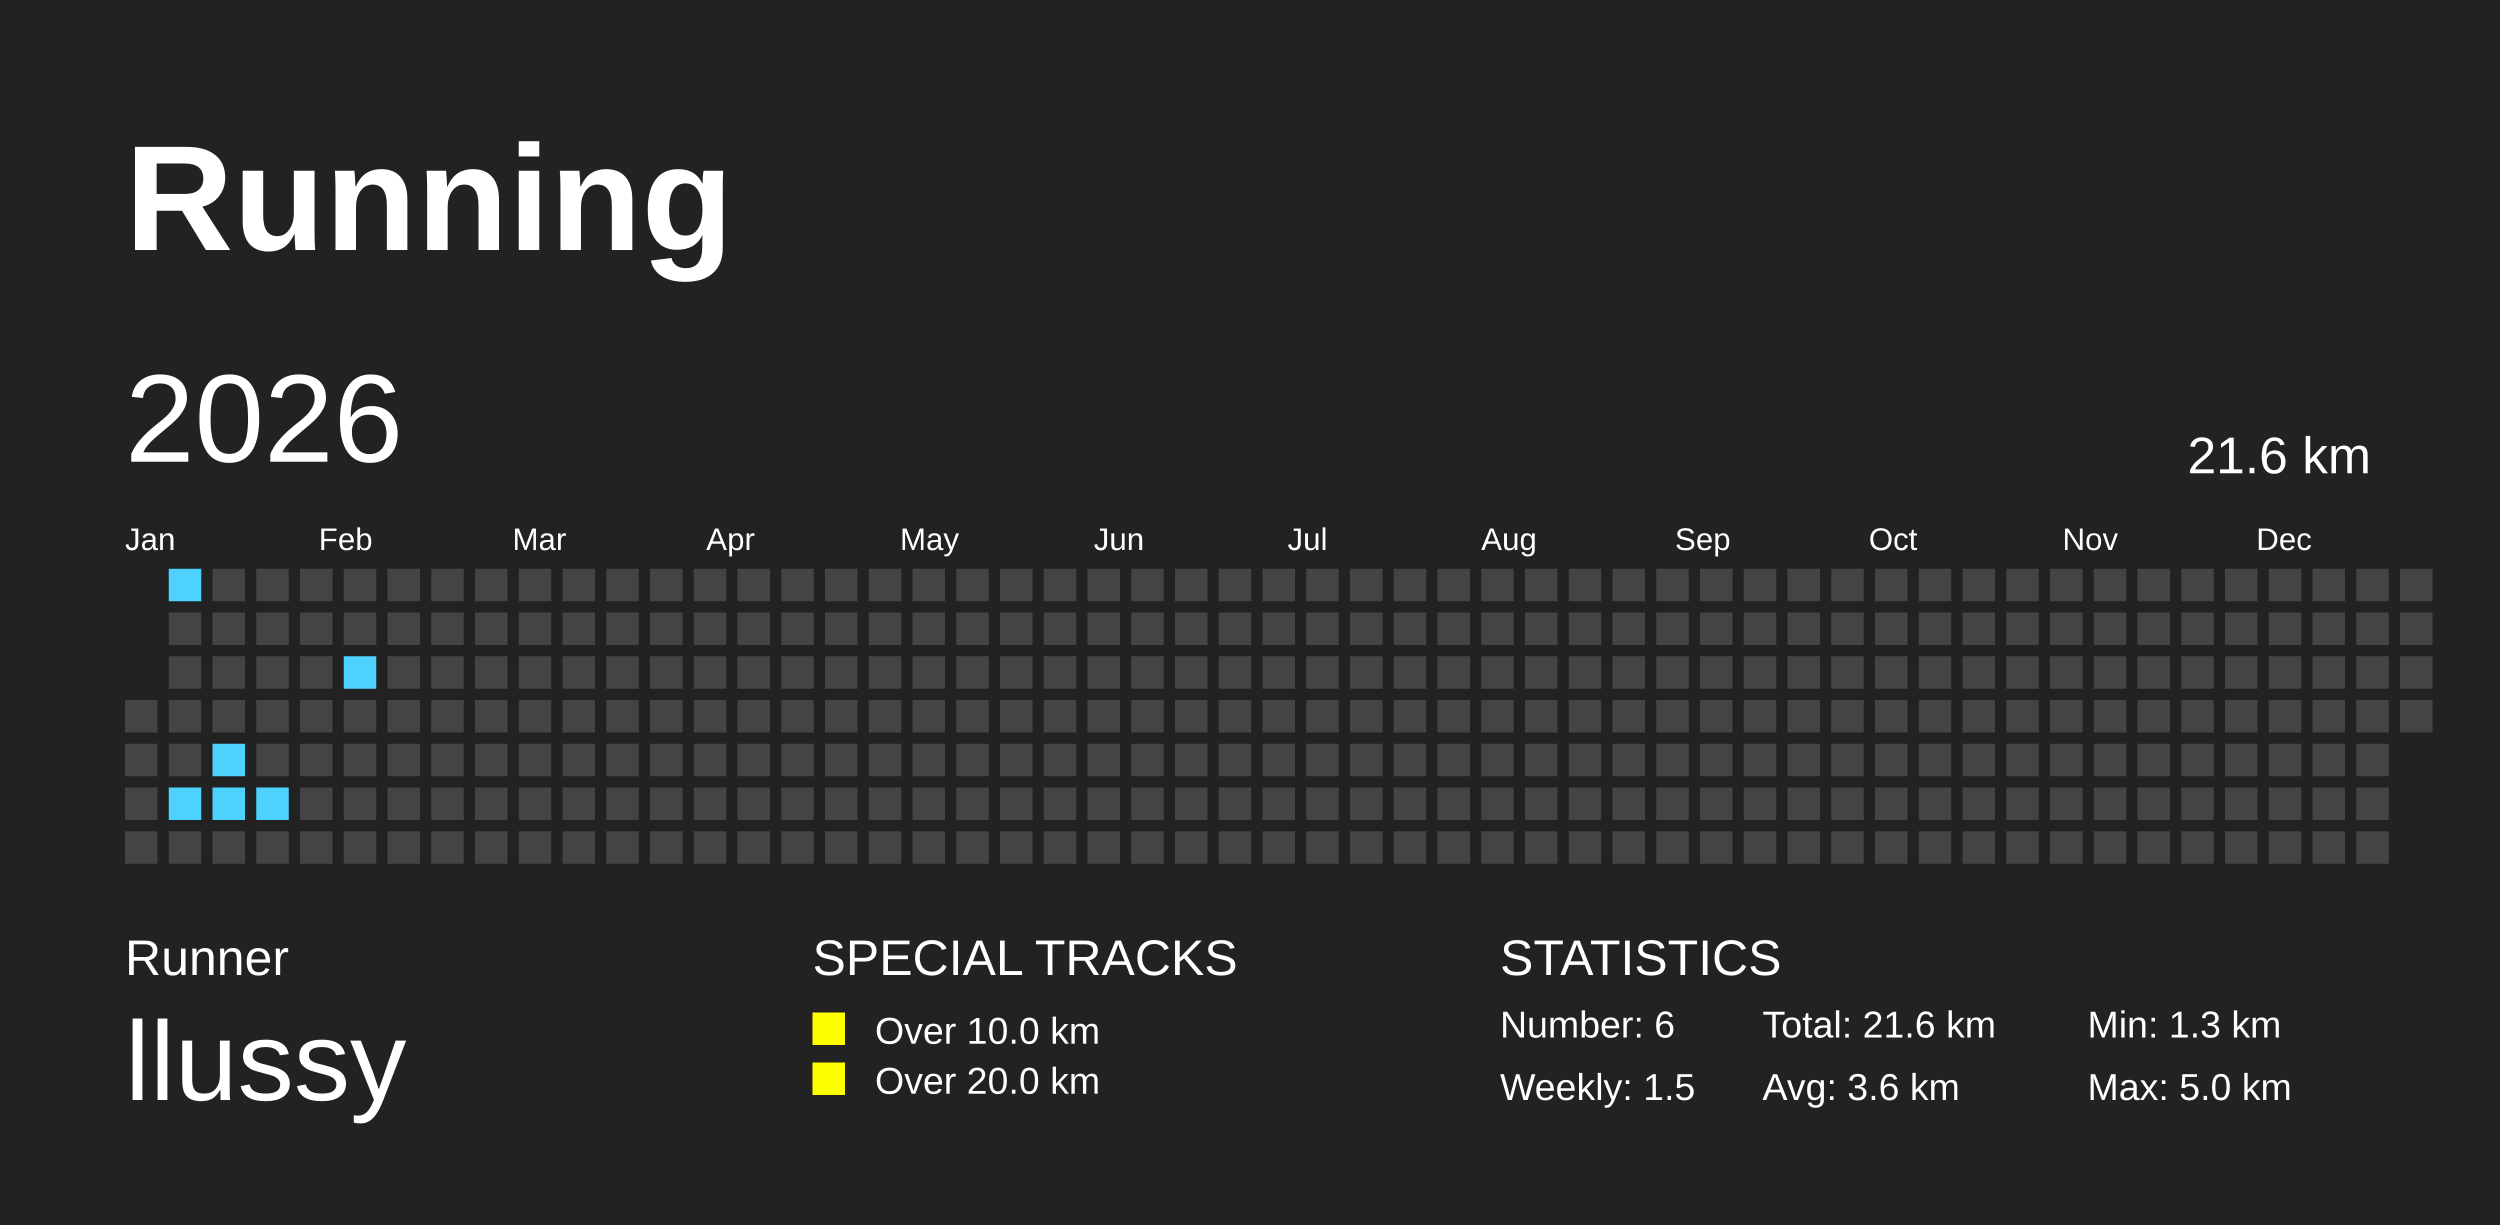
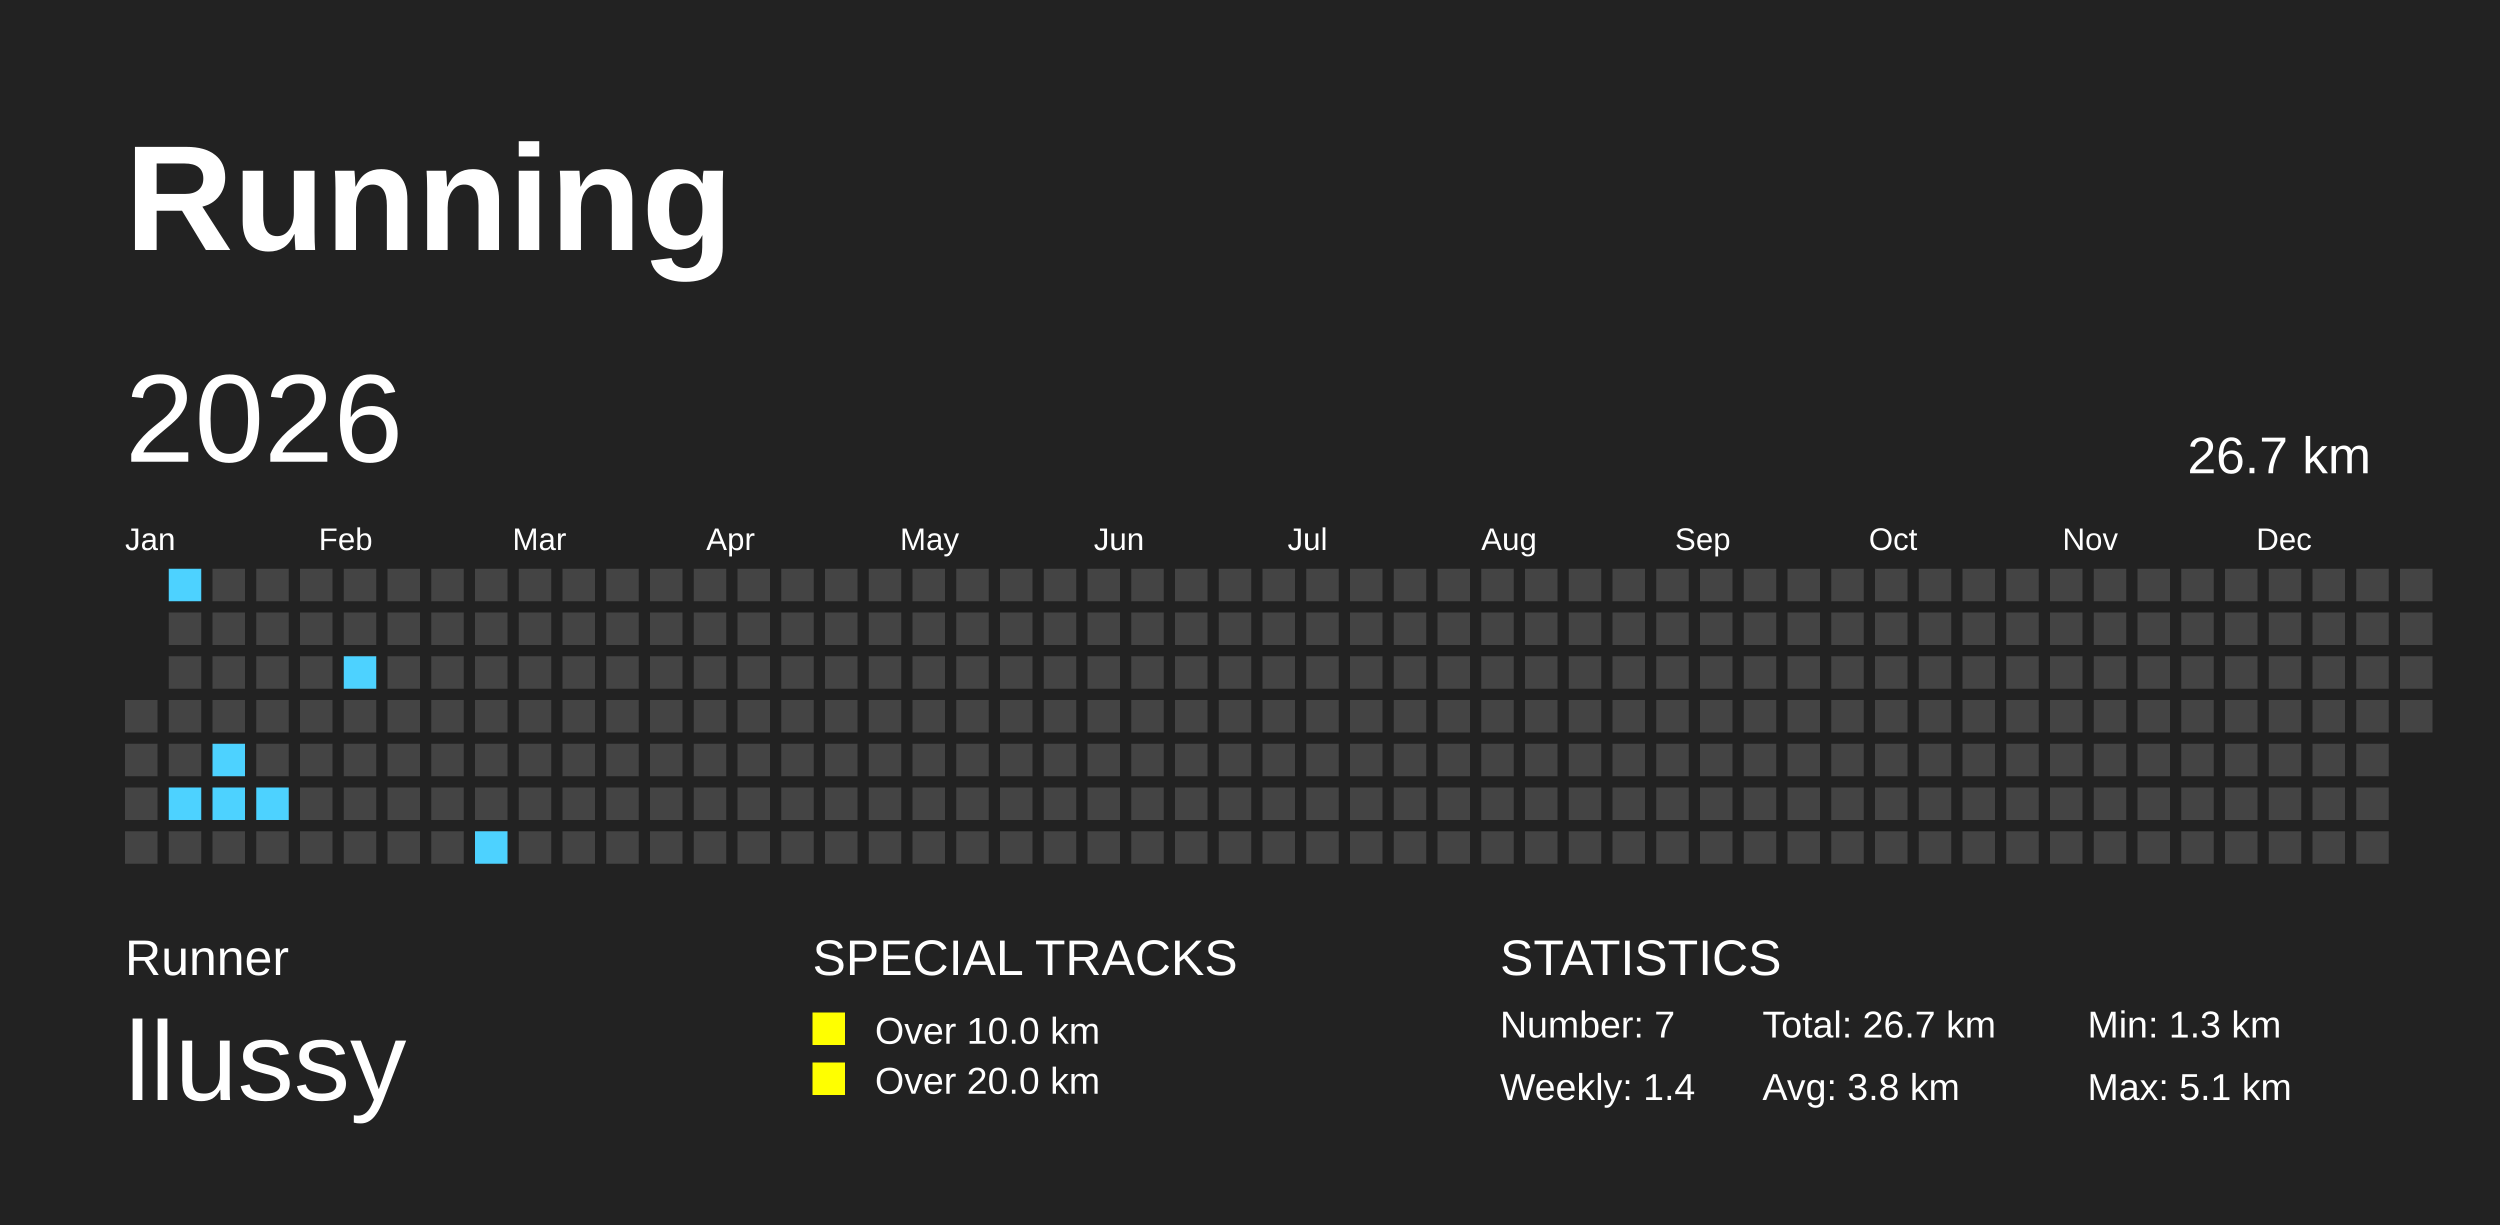
<svg xmlns="http://www.w3.org/2000/svg" baseProfile="full" height="98mm" version="1.1" viewBox="0,0,200,98" width="200mm">
  <defs />
  <rect fill="#222222" height="98" width="200" x="0" y="0" />
  <text fill="#FFFFFF" style="font-size:12px; font-family:Arial; font-weight:bold;" x="10" y="20">Running</text>
  <text fill="#FFFFFF" style="font-size:4px; font-family:Arial" x="10" y="78">Runner</text>
  <text fill="#FFFFFF" style="font-size:9px; font-family:Arial" x="10" y="88">llussy</text>
  <text fill="#FFFFFF" style="font-size:4px; font-family:Arial" x="65" y="78">SPECIAL TRACKS</text>
  <rect fill="#FFFF00" height="2.6" width="2.6" x="65" y="81" />
  <text fill="#FFFFFF" style="font-size:3px; font-family:Arial" x="70" y="83.5">Over 10.0 km</text>
  <rect fill="#FFFF00" height="2.6" width="2.6" x="65" y="85" />
  <text fill="#FFFFFF" style="font-size:3px; font-family:Arial" x="70" y="87.5">Over 20.0 km</text>
  <text fill="#FFFFFF" style="font-size:4px; font-family:Arial" x="120" y="78">STATISTICS</text>
-   <text fill="#FFFFFF" style="font-size:3px; font-family:Arial" x="120" y="83">Number: 6</text>
-   <text fill="#FFFFFF" style="font-size:3px; font-family:Arial" x="120" y="88">Weekly: 1.5</text>
-   <text fill="#FFFFFF" style="font-size:3px; font-family:Arial" x="141" y="83">Total: 21.6 km</text>
-   <text fill="#FFFFFF" style="font-size:3px; font-family:Arial" x="141" y="88">Avg: 3.6 km</text>
+   <text fill="#FFFFFF" style="font-size:3px; font-family:Arial" x="120" y="83">Number: 7</text>
+   <text fill="#FFFFFF" style="font-size:3px; font-family:Arial" x="120" y="88">Weekly: 1.4</text>
+   <text fill="#FFFFFF" style="font-size:3px; font-family:Arial" x="141" y="83">Total: 26.7 km</text>
+   <text fill="#FFFFFF" style="font-size:3px; font-family:Arial" x="141" y="88">Avg: 3.8 km</text>
  <text fill="#FFFFFF" style="font-size:3px; font-family:Arial" x="167" y="83">Min: 1.3 km</text>
-   <text fill="#FFFFFF" style="font-size:3px; font-family:Arial" x="167" y="88">Max: 5.0 km</text>
+   <text fill="#FFFFFF" style="font-size:3px; font-family:Arial" x="167" y="88">Max: 5.1 km</text>
  <text dominant-baseline="hanging" fill="#FFFFFF" style="font-size:10.0px; font-family:Arial;" x="10" y="30">2026</text>
-   <text dominant-baseline="hanging" fill="#FFFFFF" style="font-size:4.125px; font-family:Arial;" x="175" y="35">21.6 km</text>
+   <text dominant-baseline="hanging" fill="#FFFFFF" style="font-size:4.125px; font-family:Arial;" x="175" y="35">26.7 km</text>
  <text fill="#FFFFFF" style="font-size:2.5px; font-family:Arial" x="10.0" y="44">Jan</text>
  <text fill="#FFFFFF" style="font-size:2.5px; font-family:Arial" x="25.5" y="44">Feb</text>
  <text fill="#FFFFFF" style="font-size:2.5px; font-family:Arial" x="41.0" y="44">Mar</text>
  <text fill="#FFFFFF" style="font-size:2.5px; font-family:Arial" x="56.5" y="44">Apr</text>
  <text fill="#FFFFFF" style="font-size:2.5px; font-family:Arial" x="72.0" y="44">May</text>
  <text fill="#FFFFFF" style="font-size:2.5px; font-family:Arial" x="87.5" y="44">Jun</text>
  <text fill="#FFFFFF" style="font-size:2.5px; font-family:Arial" x="103.0" y="44">Jul</text>
  <text fill="#FFFFFF" style="font-size:2.5px; font-family:Arial" x="118.5" y="44">Aug</text>
  <text fill="#FFFFFF" style="font-size:2.5px; font-family:Arial" x="134.0" y="44">Sep</text>
  <text fill="#FFFFFF" style="font-size:2.5px; font-family:Arial" x="149.5" y="44">Oct</text>
  <text fill="#FFFFFF" style="font-size:2.5px; font-family:Arial" x="165.0" y="44">Nov</text>
  <text fill="#FFFFFF" style="font-size:2.5px; font-family:Arial" x="180.5" y="44">Dec</text>
  <rect fill="#444444" height="2.6" width="2.6" x="10.0" y="56.0" />
  <rect fill="#444444" height="2.6" width="2.6" x="10.0" y="59.5" />
  <rect fill="#444444" height="2.6" width="2.6" x="10.0" y="63.0" />
  <rect fill="#444444" height="2.6" width="2.6" x="10.0" y="66.5" />
  <rect fill="#4DD2FF" height="2.6" width="2.6" x="13.5" y="45.5" />
  <rect fill="#444444" height="2.6" width="2.6" x="13.5" y="49.0" />
  <rect fill="#444444" height="2.6" width="2.6" x="13.5" y="52.5" />
  <rect fill="#444444" height="2.6" width="2.6" x="13.5" y="56.0" />
  <rect fill="#444444" height="2.6" width="2.6" x="13.5" y="59.5" />
  <rect fill="#4DD2FF" height="2.6" width="2.6" x="13.5" y="63.0" />
  <rect fill="#444444" height="2.6" width="2.6" x="13.5" y="66.5" />
  <rect fill="#444444" height="2.6" width="2.6" x="17.0" y="45.5" />
  <rect fill="#444444" height="2.6" width="2.6" x="17.0" y="49.0" />
  <rect fill="#444444" height="2.6" width="2.6" x="17.0" y="52.5" />
  <rect fill="#444444" height="2.6" width="2.6" x="17.0" y="56.0" />
  <rect fill="#4DD2FF" height="2.6" width="2.6" x="17.0" y="59.5" />
  <rect fill="#4DD2FF" height="2.6" width="2.6" x="17.0" y="63.0" />
  <rect fill="#444444" height="2.6" width="2.6" x="17.0" y="66.5" />
  <rect fill="#444444" height="2.6" width="2.6" x="20.5" y="45.5" />
  <rect fill="#444444" height="2.6" width="2.6" x="20.5" y="49.0" />
  <rect fill="#444444" height="2.6" width="2.6" x="20.5" y="52.5" />
  <rect fill="#444444" height="2.6" width="2.6" x="20.5" y="56.0" />
  <rect fill="#444444" height="2.6" width="2.6" x="20.5" y="59.5" />
  <rect fill="#4DD2FF" height="2.6" width="2.6" x="20.5" y="63.0" />
  <rect fill="#444444" height="2.6" width="2.6" x="20.5" y="66.5" />
  <rect fill="#444444" height="2.6" width="2.6" x="24.0" y="45.5" />
  <rect fill="#444444" height="2.6" width="2.6" x="24.0" y="49.0" />
  <rect fill="#444444" height="2.6" width="2.6" x="24.0" y="52.5" />
  <rect fill="#444444" height="2.6" width="2.6" x="24.0" y="56.0" />
  <rect fill="#444444" height="2.6" width="2.6" x="24.0" y="59.5" />
  <rect fill="#444444" height="2.6" width="2.6" x="24.0" y="63.0" />
  <rect fill="#444444" height="2.6" width="2.6" x="24.0" y="66.5" />
  <rect fill="#444444" height="2.6" width="2.6" x="27.5" y="45.5" />
  <rect fill="#444444" height="2.6" width="2.6" x="27.5" y="49.0" />
  <rect fill="#4DD2FF" height="2.6" width="2.6" x="27.5" y="52.5" />
  <rect fill="#444444" height="2.6" width="2.6" x="27.5" y="56.0" />
  <rect fill="#444444" height="2.6" width="2.6" x="27.5" y="59.5" />
  <rect fill="#444444" height="2.6" width="2.6" x="27.5" y="63.0" />
  <rect fill="#444444" height="2.6" width="2.6" x="27.5" y="66.5" />
  <rect fill="#444444" height="2.6" width="2.6" x="31.0" y="45.5" />
  <rect fill="#444444" height="2.6" width="2.6" x="31.0" y="49.0" />
  <rect fill="#444444" height="2.6" width="2.6" x="31.0" y="52.5" />
  <rect fill="#444444" height="2.6" width="2.6" x="31.0" y="56.0" />
  <rect fill="#444444" height="2.6" width="2.6" x="31.0" y="59.5" />
  <rect fill="#444444" height="2.6" width="2.6" x="31.0" y="63.0" />
  <rect fill="#444444" height="2.6" width="2.6" x="31.0" y="66.5" />
  <rect fill="#444444" height="2.6" width="2.6" x="34.5" y="45.5" />
  <rect fill="#444444" height="2.6" width="2.6" x="34.5" y="49.0" />
  <rect fill="#444444" height="2.6" width="2.6" x="34.5" y="52.5" />
  <rect fill="#444444" height="2.6" width="2.6" x="34.5" y="56.0" />
  <rect fill="#444444" height="2.6" width="2.6" x="34.5" y="59.5" />
  <rect fill="#444444" height="2.6" width="2.6" x="34.5" y="63.0" />
  <rect fill="#444444" height="2.6" width="2.6" x="34.5" y="66.5" />
  <rect fill="#444444" height="2.6" width="2.6" x="38.0" y="45.5" />
  <rect fill="#444444" height="2.6" width="2.6" x="38.0" y="49.0" />
  <rect fill="#444444" height="2.6" width="2.6" x="38.0" y="52.5" />
  <rect fill="#444444" height="2.6" width="2.6" x="38.0" y="56.0" />
  <rect fill="#444444" height="2.6" width="2.6" x="38.0" y="59.5" />
  <rect fill="#444444" height="2.6" width="2.6" x="38.0" y="63.0" />
-   <rect fill="#444444" height="2.6" width="2.6" x="38.0" y="66.5" />
+   <rect fill="#4DD2FF" height="2.6" width="2.6" x="38.0" y="66.5" />
  <rect fill="#444444" height="2.6" width="2.6" x="41.5" y="45.5" />
  <rect fill="#444444" height="2.6" width="2.6" x="41.5" y="49.0" />
  <rect fill="#444444" height="2.6" width="2.6" x="41.5" y="52.5" />
  <rect fill="#444444" height="2.6" width="2.6" x="41.5" y="56.0" />
  <rect fill="#444444" height="2.6" width="2.6" x="41.5" y="59.5" />
  <rect fill="#444444" height="2.6" width="2.6" x="41.5" y="63.0" />
  <rect fill="#444444" height="2.6" width="2.6" x="41.5" y="66.5" />
  <rect fill="#444444" height="2.6" width="2.6" x="45.0" y="45.5" />
  <rect fill="#444444" height="2.6" width="2.6" x="45.0" y="49.0" />
  <rect fill="#444444" height="2.6" width="2.6" x="45.0" y="52.5" />
  <rect fill="#444444" height="2.6" width="2.6" x="45.0" y="56.0" />
  <rect fill="#444444" height="2.6" width="2.6" x="45.0" y="59.5" />
  <rect fill="#444444" height="2.6" width="2.6" x="45.0" y="63.0" />
  <rect fill="#444444" height="2.6" width="2.6" x="45.0" y="66.5" />
  <rect fill="#444444" height="2.6" width="2.6" x="48.5" y="45.5" />
  <rect fill="#444444" height="2.6" width="2.6" x="48.5" y="49.0" />
  <rect fill="#444444" height="2.6" width="2.6" x="48.5" y="52.5" />
  <rect fill="#444444" height="2.6" width="2.6" x="48.5" y="56.0" />
  <rect fill="#444444" height="2.6" width="2.6" x="48.5" y="59.5" />
  <rect fill="#444444" height="2.6" width="2.6" x="48.5" y="63.0" />
  <rect fill="#444444" height="2.6" width="2.6" x="48.5" y="66.5" />
  <rect fill="#444444" height="2.6" width="2.6" x="52.0" y="45.5" />
  <rect fill="#444444" height="2.6" width="2.6" x="52.0" y="49.0" />
  <rect fill="#444444" height="2.6" width="2.6" x="52.0" y="52.5" />
  <rect fill="#444444" height="2.6" width="2.6" x="52.0" y="56.0" />
  <rect fill="#444444" height="2.6" width="2.6" x="52.0" y="59.5" />
  <rect fill="#444444" height="2.6" width="2.6" x="52.0" y="63.0" />
  <rect fill="#444444" height="2.6" width="2.6" x="52.0" y="66.5" />
  <rect fill="#444444" height="2.6" width="2.6" x="55.5" y="45.5" />
  <rect fill="#444444" height="2.6" width="2.6" x="55.5" y="49.0" />
  <rect fill="#444444" height="2.6" width="2.6" x="55.5" y="52.5" />
  <rect fill="#444444" height="2.6" width="2.6" x="55.5" y="56.0" />
  <rect fill="#444444" height="2.6" width="2.6" x="55.5" y="59.5" />
  <rect fill="#444444" height="2.6" width="2.6" x="55.5" y="63.0" />
  <rect fill="#444444" height="2.6" width="2.6" x="55.5" y="66.5" />
  <rect fill="#444444" height="2.6" width="2.6" x="59.0" y="45.5" />
  <rect fill="#444444" height="2.6" width="2.6" x="59.0" y="49.0" />
  <rect fill="#444444" height="2.6" width="2.6" x="59.0" y="52.5" />
  <rect fill="#444444" height="2.6" width="2.6" x="59.0" y="56.0" />
  <rect fill="#444444" height="2.6" width="2.6" x="59.0" y="59.5" />
  <rect fill="#444444" height="2.6" width="2.6" x="59.0" y="63.0" />
  <rect fill="#444444" height="2.6" width="2.6" x="59.0" y="66.5" />
  <rect fill="#444444" height="2.6" width="2.6" x="62.5" y="45.5" />
  <rect fill="#444444" height="2.6" width="2.6" x="62.5" y="49.0" />
  <rect fill="#444444" height="2.6" width="2.6" x="62.5" y="52.5" />
  <rect fill="#444444" height="2.6" width="2.6" x="62.5" y="56.0" />
  <rect fill="#444444" height="2.6" width="2.6" x="62.5" y="59.5" />
  <rect fill="#444444" height="2.6" width="2.6" x="62.5" y="63.0" />
  <rect fill="#444444" height="2.6" width="2.6" x="62.5" y="66.5" />
  <rect fill="#444444" height="2.6" width="2.6" x="66.0" y="45.5" />
  <rect fill="#444444" height="2.6" width="2.6" x="66.0" y="49.0" />
  <rect fill="#444444" height="2.6" width="2.6" x="66.0" y="52.5" />
  <rect fill="#444444" height="2.6" width="2.6" x="66.0" y="56.0" />
  <rect fill="#444444" height="2.6" width="2.6" x="66.0" y="59.5" />
  <rect fill="#444444" height="2.6" width="2.6" x="66.0" y="63.0" />
  <rect fill="#444444" height="2.6" width="2.6" x="66.0" y="66.5" />
  <rect fill="#444444" height="2.6" width="2.6" x="69.5" y="45.5" />
  <rect fill="#444444" height="2.6" width="2.6" x="69.5" y="49.0" />
  <rect fill="#444444" height="2.6" width="2.6" x="69.5" y="52.5" />
  <rect fill="#444444" height="2.6" width="2.6" x="69.5" y="56.0" />
  <rect fill="#444444" height="2.6" width="2.6" x="69.5" y="59.5" />
  <rect fill="#444444" height="2.6" width="2.6" x="69.5" y="63.0" />
  <rect fill="#444444" height="2.6" width="2.6" x="69.5" y="66.5" />
  <rect fill="#444444" height="2.6" width="2.6" x="73.0" y="45.5" />
  <rect fill="#444444" height="2.6" width="2.6" x="73.0" y="49.0" />
  <rect fill="#444444" height="2.6" width="2.6" x="73.0" y="52.5" />
  <rect fill="#444444" height="2.6" width="2.6" x="73.0" y="56.0" />
  <rect fill="#444444" height="2.6" width="2.6" x="73.0" y="59.5" />
  <rect fill="#444444" height="2.6" width="2.6" x="73.0" y="63.0" />
  <rect fill="#444444" height="2.6" width="2.6" x="73.0" y="66.5" />
  <rect fill="#444444" height="2.6" width="2.6" x="76.5" y="45.5" />
  <rect fill="#444444" height="2.6" width="2.6" x="76.5" y="49.0" />
  <rect fill="#444444" height="2.6" width="2.6" x="76.5" y="52.5" />
  <rect fill="#444444" height="2.6" width="2.6" x="76.5" y="56.0" />
  <rect fill="#444444" height="2.6" width="2.6" x="76.5" y="59.5" />
  <rect fill="#444444" height="2.6" width="2.6" x="76.5" y="63.0" />
  <rect fill="#444444" height="2.6" width="2.6" x="76.5" y="66.5" />
  <rect fill="#444444" height="2.6" width="2.6" x="80.0" y="45.5" />
  <rect fill="#444444" height="2.6" width="2.6" x="80.0" y="49.0" />
  <rect fill="#444444" height="2.6" width="2.6" x="80.0" y="52.5" />
  <rect fill="#444444" height="2.6" width="2.6" x="80.0" y="56.0" />
  <rect fill="#444444" height="2.6" width="2.6" x="80.0" y="59.5" />
  <rect fill="#444444" height="2.6" width="2.6" x="80.0" y="63.0" />
  <rect fill="#444444" height="2.6" width="2.6" x="80.0" y="66.5" />
  <rect fill="#444444" height="2.6" width="2.6" x="83.5" y="45.5" />
  <rect fill="#444444" height="2.6" width="2.6" x="83.5" y="49.0" />
  <rect fill="#444444" height="2.6" width="2.6" x="83.5" y="52.5" />
  <rect fill="#444444" height="2.6" width="2.6" x="83.5" y="56.0" />
  <rect fill="#444444" height="2.6" width="2.6" x="83.5" y="59.5" />
  <rect fill="#444444" height="2.6" width="2.6" x="83.5" y="63.0" />
  <rect fill="#444444" height="2.6" width="2.6" x="83.5" y="66.5" />
  <rect fill="#444444" height="2.6" width="2.6" x="87.0" y="45.5" />
  <rect fill="#444444" height="2.6" width="2.6" x="87.0" y="49.0" />
  <rect fill="#444444" height="2.6" width="2.6" x="87.0" y="52.5" />
  <rect fill="#444444" height="2.6" width="2.6" x="87.0" y="56.0" />
  <rect fill="#444444" height="2.6" width="2.6" x="87.0" y="59.5" />
  <rect fill="#444444" height="2.6" width="2.6" x="87.0" y="63.0" />
  <rect fill="#444444" height="2.6" width="2.6" x="87.0" y="66.5" />
  <rect fill="#444444" height="2.6" width="2.6" x="90.5" y="45.5" />
  <rect fill="#444444" height="2.6" width="2.6" x="90.5" y="49.0" />
  <rect fill="#444444" height="2.6" width="2.6" x="90.5" y="52.5" />
  <rect fill="#444444" height="2.6" width="2.6" x="90.5" y="56.0" />
  <rect fill="#444444" height="2.6" width="2.6" x="90.5" y="59.5" />
  <rect fill="#444444" height="2.6" width="2.6" x="90.5" y="63.0" />
  <rect fill="#444444" height="2.6" width="2.6" x="90.5" y="66.5" />
  <rect fill="#444444" height="2.6" width="2.6" x="94.0" y="45.5" />
  <rect fill="#444444" height="2.6" width="2.6" x="94.0" y="49.0" />
  <rect fill="#444444" height="2.6" width="2.6" x="94.0" y="52.5" />
  <rect fill="#444444" height="2.6" width="2.6" x="94.0" y="56.0" />
  <rect fill="#444444" height="2.6" width="2.6" x="94.0" y="59.5" />
  <rect fill="#444444" height="2.6" width="2.6" x="94.0" y="63.0" />
  <rect fill="#444444" height="2.6" width="2.6" x="94.0" y="66.5" />
  <rect fill="#444444" height="2.6" width="2.6" x="97.5" y="45.5" />
  <rect fill="#444444" height="2.6" width="2.6" x="97.5" y="49.0" />
  <rect fill="#444444" height="2.6" width="2.6" x="97.5" y="52.5" />
  <rect fill="#444444" height="2.6" width="2.6" x="97.5" y="56.0" />
  <rect fill="#444444" height="2.6" width="2.6" x="97.5" y="59.5" />
  <rect fill="#444444" height="2.6" width="2.6" x="97.5" y="63.0" />
  <rect fill="#444444" height="2.6" width="2.6" x="97.5" y="66.5" />
  <rect fill="#444444" height="2.6" width="2.6" x="101.0" y="45.5" />
  <rect fill="#444444" height="2.6" width="2.6" x="101.0" y="49.0" />
  <rect fill="#444444" height="2.6" width="2.6" x="101.0" y="52.5" />
  <rect fill="#444444" height="2.6" width="2.6" x="101.0" y="56.0" />
  <rect fill="#444444" height="2.6" width="2.6" x="101.0" y="59.5" />
  <rect fill="#444444" height="2.6" width="2.6" x="101.0" y="63.0" />
  <rect fill="#444444" height="2.6" width="2.6" x="101.0" y="66.5" />
  <rect fill="#444444" height="2.6" width="2.6" x="104.5" y="45.5" />
  <rect fill="#444444" height="2.6" width="2.6" x="104.5" y="49.0" />
  <rect fill="#444444" height="2.6" width="2.6" x="104.5" y="52.5" />
  <rect fill="#444444" height="2.6" width="2.6" x="104.5" y="56.0" />
  <rect fill="#444444" height="2.6" width="2.6" x="104.5" y="59.5" />
  <rect fill="#444444" height="2.6" width="2.6" x="104.5" y="63.0" />
  <rect fill="#444444" height="2.6" width="2.6" x="104.5" y="66.5" />
  <rect fill="#444444" height="2.6" width="2.6" x="108.0" y="45.5" />
  <rect fill="#444444" height="2.6" width="2.6" x="108.0" y="49.0" />
  <rect fill="#444444" height="2.6" width="2.6" x="108.0" y="52.5" />
  <rect fill="#444444" height="2.6" width="2.6" x="108.0" y="56.0" />
  <rect fill="#444444" height="2.6" width="2.6" x="108.0" y="59.5" />
  <rect fill="#444444" height="2.6" width="2.6" x="108.0" y="63.0" />
  <rect fill="#444444" height="2.6" width="2.6" x="108.0" y="66.5" />
  <rect fill="#444444" height="2.6" width="2.6" x="111.5" y="45.5" />
  <rect fill="#444444" height="2.6" width="2.6" x="111.5" y="49.0" />
  <rect fill="#444444" height="2.6" width="2.6" x="111.5" y="52.5" />
  <rect fill="#444444" height="2.6" width="2.6" x="111.5" y="56.0" />
  <rect fill="#444444" height="2.6" width="2.6" x="111.5" y="59.5" />
  <rect fill="#444444" height="2.6" width="2.6" x="111.5" y="63.0" />
  <rect fill="#444444" height="2.6" width="2.6" x="111.5" y="66.5" />
  <rect fill="#444444" height="2.6" width="2.6" x="115.0" y="45.5" />
  <rect fill="#444444" height="2.6" width="2.6" x="115.0" y="49.0" />
  <rect fill="#444444" height="2.6" width="2.6" x="115.0" y="52.5" />
  <rect fill="#444444" height="2.6" width="2.6" x="115.0" y="56.0" />
  <rect fill="#444444" height="2.6" width="2.6" x="115.0" y="59.5" />
  <rect fill="#444444" height="2.6" width="2.6" x="115.0" y="63.0" />
  <rect fill="#444444" height="2.6" width="2.6" x="115.0" y="66.5" />
  <rect fill="#444444" height="2.6" width="2.6" x="118.5" y="45.5" />
  <rect fill="#444444" height="2.6" width="2.6" x="118.5" y="49.0" />
  <rect fill="#444444" height="2.6" width="2.6" x="118.5" y="52.5" />
  <rect fill="#444444" height="2.6" width="2.6" x="118.5" y="56.0" />
  <rect fill="#444444" height="2.6" width="2.6" x="118.5" y="59.5" />
  <rect fill="#444444" height="2.6" width="2.6" x="118.5" y="63.0" />
  <rect fill="#444444" height="2.6" width="2.6" x="118.5" y="66.5" />
  <rect fill="#444444" height="2.6" width="2.6" x="122.0" y="45.5" />
  <rect fill="#444444" height="2.6" width="2.6" x="122.0" y="49.0" />
  <rect fill="#444444" height="2.6" width="2.6" x="122.0" y="52.5" />
  <rect fill="#444444" height="2.6" width="2.6" x="122.0" y="56.0" />
  <rect fill="#444444" height="2.6" width="2.6" x="122.0" y="59.5" />
  <rect fill="#444444" height="2.6" width="2.6" x="122.0" y="63.0" />
  <rect fill="#444444" height="2.6" width="2.6" x="122.0" y="66.5" />
  <rect fill="#444444" height="2.6" width="2.6" x="125.5" y="45.5" />
  <rect fill="#444444" height="2.6" width="2.6" x="125.5" y="49.0" />
  <rect fill="#444444" height="2.6" width="2.6" x="125.5" y="52.5" />
  <rect fill="#444444" height="2.6" width="2.6" x="125.5" y="56.0" />
  <rect fill="#444444" height="2.6" width="2.6" x="125.5" y="59.5" />
  <rect fill="#444444" height="2.6" width="2.6" x="125.5" y="63.0" />
  <rect fill="#444444" height="2.6" width="2.6" x="125.5" y="66.5" />
  <rect fill="#444444" height="2.6" width="2.6" x="129.0" y="45.5" />
  <rect fill="#444444" height="2.6" width="2.6" x="129.0" y="49.0" />
  <rect fill="#444444" height="2.6" width="2.6" x="129.0" y="52.5" />
  <rect fill="#444444" height="2.6" width="2.6" x="129.0" y="56.0" />
  <rect fill="#444444" height="2.6" width="2.6" x="129.0" y="59.5" />
  <rect fill="#444444" height="2.6" width="2.6" x="129.0" y="63.0" />
  <rect fill="#444444" height="2.6" width="2.6" x="129.0" y="66.5" />
  <rect fill="#444444" height="2.6" width="2.6" x="132.5" y="45.5" />
  <rect fill="#444444" height="2.6" width="2.6" x="132.5" y="49.0" />
  <rect fill="#444444" height="2.6" width="2.6" x="132.5" y="52.5" />
  <rect fill="#444444" height="2.6" width="2.6" x="132.5" y="56.0" />
  <rect fill="#444444" height="2.6" width="2.6" x="132.5" y="59.5" />
  <rect fill="#444444" height="2.6" width="2.6" x="132.5" y="63.0" />
  <rect fill="#444444" height="2.6" width="2.6" x="132.5" y="66.5" />
  <rect fill="#444444" height="2.6" width="2.6" x="136.0" y="45.5" />
  <rect fill="#444444" height="2.6" width="2.6" x="136.0" y="49.0" />
  <rect fill="#444444" height="2.6" width="2.6" x="136.0" y="52.5" />
  <rect fill="#444444" height="2.6" width="2.6" x="136.0" y="56.0" />
  <rect fill="#444444" height="2.6" width="2.6" x="136.0" y="59.5" />
  <rect fill="#444444" height="2.6" width="2.6" x="136.0" y="63.0" />
  <rect fill="#444444" height="2.6" width="2.6" x="136.0" y="66.5" />
  <rect fill="#444444" height="2.6" width="2.6" x="139.5" y="45.5" />
  <rect fill="#444444" height="2.6" width="2.6" x="139.5" y="49.0" />
  <rect fill="#444444" height="2.6" width="2.6" x="139.5" y="52.5" />
  <rect fill="#444444" height="2.6" width="2.6" x="139.5" y="56.0" />
  <rect fill="#444444" height="2.6" width="2.6" x="139.5" y="59.5" />
  <rect fill="#444444" height="2.6" width="2.6" x="139.5" y="63.0" />
  <rect fill="#444444" height="2.6" width="2.6" x="139.5" y="66.5" />
  <rect fill="#444444" height="2.6" width="2.6" x="143.0" y="45.5" />
  <rect fill="#444444" height="2.6" width="2.6" x="143.0" y="49.0" />
  <rect fill="#444444" height="2.6" width="2.6" x="143.0" y="52.5" />
  <rect fill="#444444" height="2.6" width="2.6" x="143.0" y="56.0" />
  <rect fill="#444444" height="2.6" width="2.6" x="143.0" y="59.5" />
  <rect fill="#444444" height="2.6" width="2.6" x="143.0" y="63.0" />
  <rect fill="#444444" height="2.6" width="2.6" x="143.0" y="66.5" />
  <rect fill="#444444" height="2.6" width="2.6" x="146.5" y="45.5" />
  <rect fill="#444444" height="2.6" width="2.6" x="146.5" y="49.0" />
  <rect fill="#444444" height="2.6" width="2.6" x="146.5" y="52.5" />
  <rect fill="#444444" height="2.6" width="2.6" x="146.5" y="56.0" />
  <rect fill="#444444" height="2.6" width="2.6" x="146.5" y="59.5" />
  <rect fill="#444444" height="2.6" width="2.6" x="146.5" y="63.0" />
  <rect fill="#444444" height="2.6" width="2.6" x="146.5" y="66.5" />
  <rect fill="#444444" height="2.6" width="2.6" x="150.0" y="45.5" />
  <rect fill="#444444" height="2.6" width="2.6" x="150.0" y="49.0" />
  <rect fill="#444444" height="2.6" width="2.6" x="150.0" y="52.5" />
  <rect fill="#444444" height="2.6" width="2.6" x="150.0" y="56.0" />
  <rect fill="#444444" height="2.6" width="2.6" x="150.0" y="59.5" />
  <rect fill="#444444" height="2.6" width="2.6" x="150.0" y="63.0" />
  <rect fill="#444444" height="2.6" width="2.6" x="150.0" y="66.5" />
  <rect fill="#444444" height="2.6" width="2.6" x="153.5" y="45.5" />
  <rect fill="#444444" height="2.6" width="2.6" x="153.5" y="49.0" />
  <rect fill="#444444" height="2.6" width="2.6" x="153.5" y="52.5" />
  <rect fill="#444444" height="2.6" width="2.6" x="153.5" y="56.0" />
  <rect fill="#444444" height="2.6" width="2.6" x="153.5" y="59.5" />
  <rect fill="#444444" height="2.6" width="2.6" x="153.5" y="63.0" />
  <rect fill="#444444" height="2.6" width="2.6" x="153.5" y="66.5" />
  <rect fill="#444444" height="2.6" width="2.6" x="157.0" y="45.5" />
  <rect fill="#444444" height="2.6" width="2.6" x="157.0" y="49.0" />
  <rect fill="#444444" height="2.6" width="2.6" x="157.0" y="52.5" />
  <rect fill="#444444" height="2.6" width="2.6" x="157.0" y="56.0" />
  <rect fill="#444444" height="2.6" width="2.6" x="157.0" y="59.5" />
  <rect fill="#444444" height="2.6" width="2.6" x="157.0" y="63.0" />
  <rect fill="#444444" height="2.6" width="2.6" x="157.0" y="66.5" />
  <rect fill="#444444" height="2.6" width="2.6" x="160.5" y="45.5" />
  <rect fill="#444444" height="2.6" width="2.6" x="160.5" y="49.0" />
  <rect fill="#444444" height="2.6" width="2.6" x="160.5" y="52.5" />
  <rect fill="#444444" height="2.6" width="2.6" x="160.5" y="56.0" />
  <rect fill="#444444" height="2.6" width="2.6" x="160.5" y="59.5" />
  <rect fill="#444444" height="2.6" width="2.6" x="160.5" y="63.0" />
  <rect fill="#444444" height="2.6" width="2.6" x="160.5" y="66.5" />
  <rect fill="#444444" height="2.6" width="2.6" x="164.0" y="45.5" />
  <rect fill="#444444" height="2.6" width="2.6" x="164.0" y="49.0" />
  <rect fill="#444444" height="2.6" width="2.6" x="164.0" y="52.5" />
  <rect fill="#444444" height="2.6" width="2.6" x="164.0" y="56.0" />
  <rect fill="#444444" height="2.6" width="2.6" x="164.0" y="59.5" />
  <rect fill="#444444" height="2.6" width="2.6" x="164.0" y="63.0" />
  <rect fill="#444444" height="2.6" width="2.6" x="164.0" y="66.5" />
  <rect fill="#444444" height="2.6" width="2.6" x="167.5" y="45.5" />
  <rect fill="#444444" height="2.6" width="2.6" x="167.5" y="49.0" />
  <rect fill="#444444" height="2.6" width="2.6" x="167.5" y="52.5" />
  <rect fill="#444444" height="2.6" width="2.6" x="167.5" y="56.0" />
  <rect fill="#444444" height="2.6" width="2.6" x="167.5" y="59.5" />
  <rect fill="#444444" height="2.6" width="2.6" x="167.5" y="63.0" />
  <rect fill="#444444" height="2.6" width="2.6" x="167.5" y="66.5" />
  <rect fill="#444444" height="2.6" width="2.6" x="171.0" y="45.5" />
  <rect fill="#444444" height="2.6" width="2.6" x="171.0" y="49.0" />
  <rect fill="#444444" height="2.6" width="2.6" x="171.0" y="52.5" />
  <rect fill="#444444" height="2.6" width="2.6" x="171.0" y="56.0" />
  <rect fill="#444444" height="2.6" width="2.6" x="171.0" y="59.5" />
  <rect fill="#444444" height="2.6" width="2.6" x="171.0" y="63.0" />
  <rect fill="#444444" height="2.6" width="2.6" x="171.0" y="66.5" />
  <rect fill="#444444" height="2.6" width="2.6" x="174.5" y="45.5" />
  <rect fill="#444444" height="2.6" width="2.6" x="174.5" y="49.0" />
  <rect fill="#444444" height="2.6" width="2.6" x="174.5" y="52.5" />
  <rect fill="#444444" height="2.6" width="2.6" x="174.5" y="56.0" />
  <rect fill="#444444" height="2.6" width="2.6" x="174.5" y="59.5" />
  <rect fill="#444444" height="2.6" width="2.6" x="174.5" y="63.0" />
  <rect fill="#444444" height="2.6" width="2.6" x="174.5" y="66.5" />
  <rect fill="#444444" height="2.6" width="2.6" x="178.0" y="45.5" />
  <rect fill="#444444" height="2.6" width="2.6" x="178.0" y="49.0" />
  <rect fill="#444444" height="2.6" width="2.6" x="178.0" y="52.5" />
  <rect fill="#444444" height="2.6" width="2.6" x="178.0" y="56.0" />
  <rect fill="#444444" height="2.6" width="2.6" x="178.0" y="59.5" />
  <rect fill="#444444" height="2.6" width="2.6" x="178.0" y="63.0" />
  <rect fill="#444444" height="2.6" width="2.6" x="178.0" y="66.5" />
  <rect fill="#444444" height="2.6" width="2.6" x="181.5" y="45.5" />
  <rect fill="#444444" height="2.6" width="2.6" x="181.5" y="49.0" />
  <rect fill="#444444" height="2.6" width="2.6" x="181.5" y="52.5" />
  <rect fill="#444444" height="2.6" width="2.6" x="181.5" y="56.0" />
  <rect fill="#444444" height="2.6" width="2.6" x="181.5" y="59.5" />
  <rect fill="#444444" height="2.6" width="2.6" x="181.5" y="63.0" />
  <rect fill="#444444" height="2.6" width="2.6" x="181.5" y="66.5" />
  <rect fill="#444444" height="2.6" width="2.6" x="185.0" y="45.5" />
  <rect fill="#444444" height="2.6" width="2.6" x="185.0" y="49.0" />
  <rect fill="#444444" height="2.6" width="2.6" x="185.0" y="52.5" />
  <rect fill="#444444" height="2.6" width="2.6" x="185.0" y="56.0" />
  <rect fill="#444444" height="2.6" width="2.6" x="185.0" y="59.5" />
  <rect fill="#444444" height="2.6" width="2.6" x="185.0" y="63.0" />
  <rect fill="#444444" height="2.6" width="2.6" x="185.0" y="66.5" />
  <rect fill="#444444" height="2.6" width="2.6" x="188.5" y="45.5" />
  <rect fill="#444444" height="2.6" width="2.6" x="188.5" y="49.0" />
  <rect fill="#444444" height="2.6" width="2.6" x="188.5" y="52.5" />
  <rect fill="#444444" height="2.6" width="2.6" x="188.5" y="56.0" />
  <rect fill="#444444" height="2.6" width="2.6" x="188.5" y="59.5" />
  <rect fill="#444444" height="2.6" width="2.6" x="188.5" y="63.0" />
  <rect fill="#444444" height="2.6" width="2.6" x="188.5" y="66.5" />
  <rect fill="#444444" height="2.6" width="2.6" x="192.0" y="45.5" />
  <rect fill="#444444" height="2.6" width="2.6" x="192.0" y="49.0" />
  <rect fill="#444444" height="2.6" width="2.6" x="192.0" y="52.5" />
  <rect fill="#444444" height="2.6" width="2.6" x="192.0" y="56.0" />
</svg>
